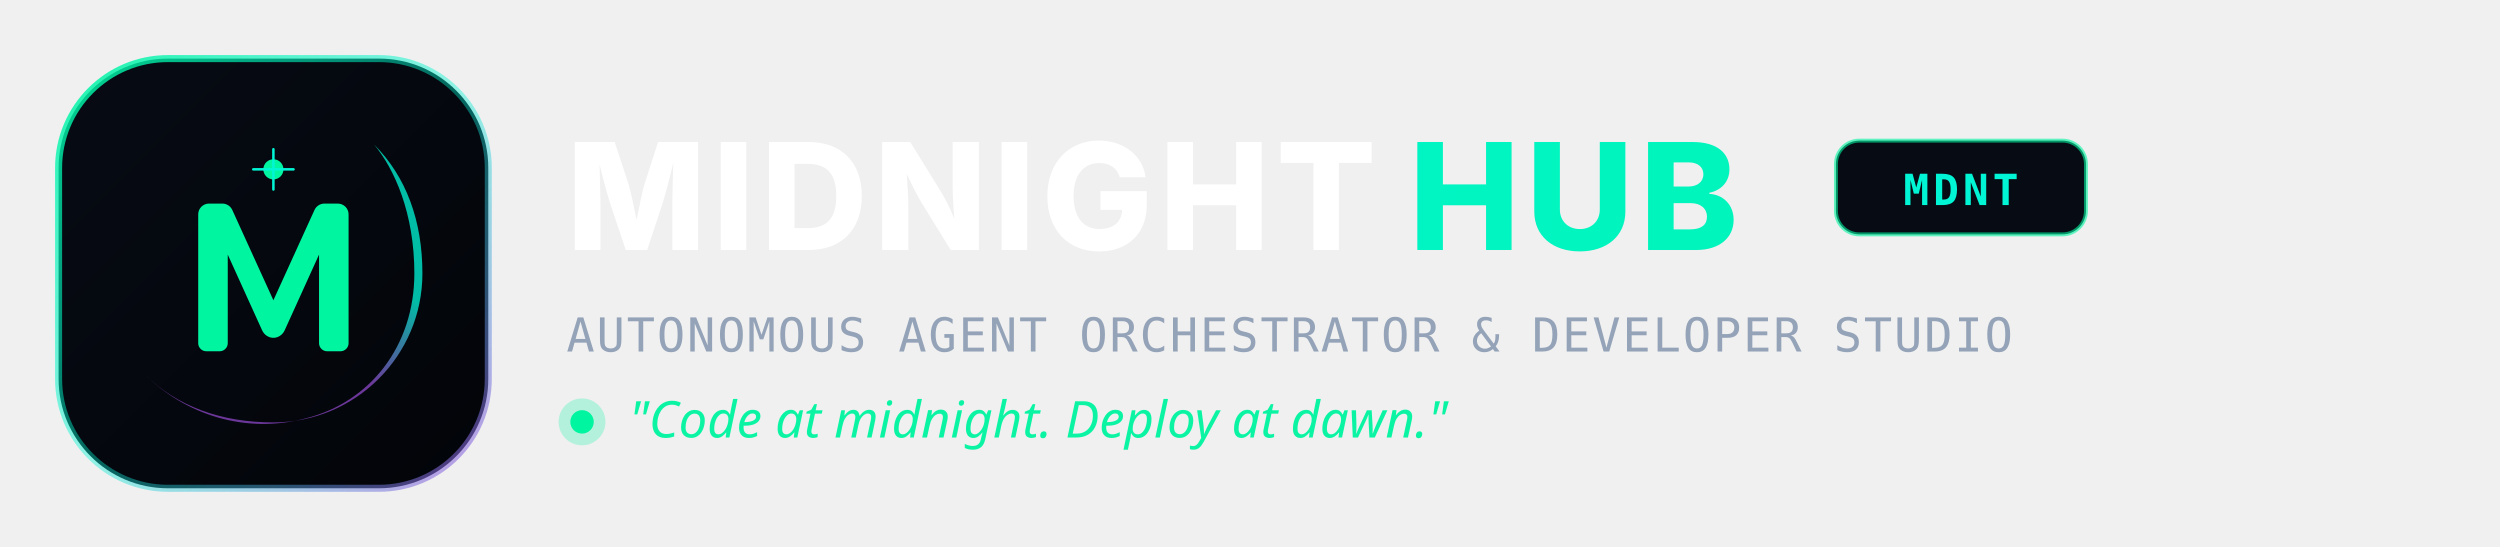
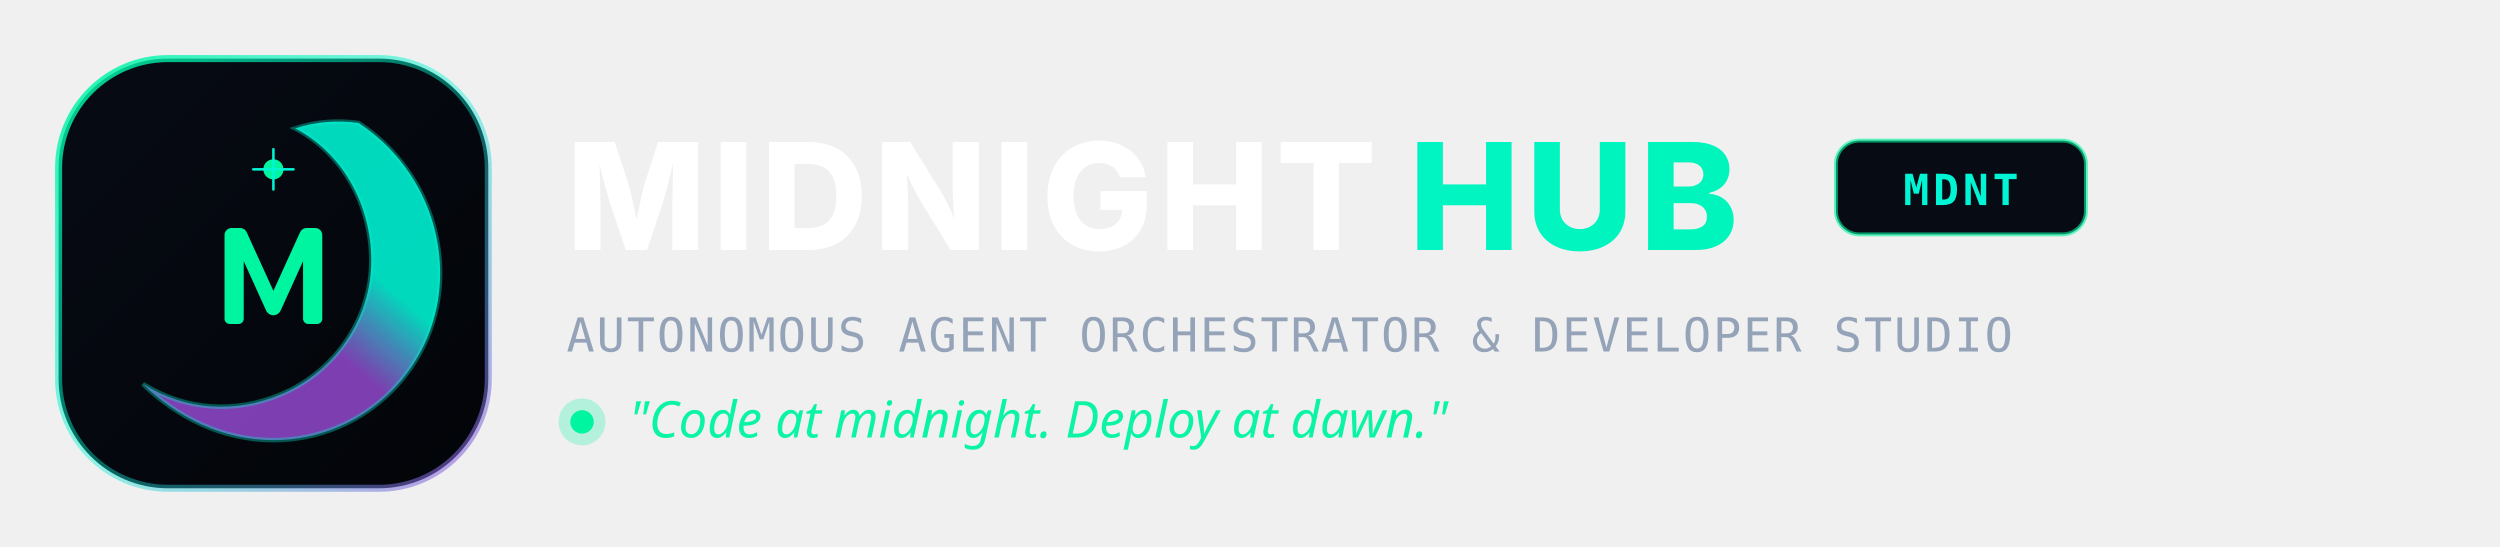
<svg xmlns="http://www.w3.org/2000/svg" viewBox="0 0 640 140" fill="none">
  <defs>
    <linearGradient id="hBgGradient" x1="0" y1="0" x2="110" y2="110" gradientUnits="userSpaceOnUse">
      <stop offset="0%" stop-color="#070B14" />
      <stop offset="100%" stop-color="#020408" />
    </linearGradient>
    <linearGradient id="hBorderGlow" x1="0" y1="0" x2="110" y2="110" gradientUnits="userSpaceOnUse">
      <stop offset="0%" stop-color="#00F5A0" stop-opacity="0.9" />
      <stop offset="50%" stop-color="#00F5D4" stop-opacity="0.4" />
      <stop offset="100%" stop-color="#9D4EDD" stop-opacity="0.6" />
    </linearGradient>
    <linearGradient id="hMonogramGrad" x1="20" y1="20" x2="90" y2="90" gradientUnits="userSpaceOnUse">
      <stop offset="0%" stop-color="#FFFFFF" />
      <stop offset="40%" stop-color="#00F5D4" />
      <stop offset="100%" stop-color="#00F5A0" />
    </linearGradient>
    <linearGradient id="hubTextGrad" x1="0" y1="0" x2="100%" y2="0" gradientUnits="userSpaceOnUse">
      <stop offset="0%" stop-color="#00F5D4" />
      <stop offset="100%" stop-color="#00F5A0" />
    </linearGradient>
    <linearGradient id="hCrescentGrad" x1="90" y1="20" x2="30" y2="90" gradientUnits="userSpaceOnUse">
      <stop offset="0%" stop-color="#00F5D4" stop-opacity="0.9" />
      <stop offset="100%" stop-color="#9D4EDD" stop-opacity="0.8" />
    </linearGradient>
  </defs>
  <g transform="translate(15, 15)">
    <rect width="110" height="110" rx="28" fill="url(#hBgGradient)" />
    <rect width="110" height="110" rx="28" stroke="url(#hBorderGlow)" stroke-width="1.8" />
    <g transform="scale(0.2148)">
-       <g transform="translate(-51.2 -51.2) scale(1.2)">
-         <path d="M356 128 C388 160 404 204 404 256 C404 337.7 337.7 404 256 404 C204 404 160 388 128 356 C168 396 228 416 288 400 C352 384 396 328 396 256 C396 196 376 152 356 128 Z" fill="url(#hCrescentGrad)" opacity="0.85" />
+       <g transform="translate(-20.48 -20.48) scale(1.08)">
+         <path d="M350 90 C405 126 440 188 440 256 C440 357.6 357.6 440 256 440 C200 440 150 415 112 378 C160 408 215 410 263 390 C324 365 364 306 364 242 C364 180 332 123 280 96 C304 88 328 87 350 90 Z" fill="url(#hCrescentGrad)" opacity="0.98" stroke="#00F5D4" stroke-width="5" stroke-opacity="0.35" />
      </g>
-       <g transform="translate(51.2 51.2) scale(0.8)">
+       <g transform="translate(122.88 122.88) scale(0.52)">
        <path d="M144 360 L144 168 C144 159.2 151.2 152 160 152 L180 152 C186.4 152 192.2 155.8 194.8 161.6 L256 296 L317.2 161.6 C319.8 155.8 325.6 152 332 152 L352 152 C360.8 152 368 159.2 368 168 L368 360 C368 366.6 362.6 372 356 372 L336 372 C329.4 372 324 366.6 324 360 L324 228 L272.8 340.8 C269.6 347.8 262.8 352 256 352 C249.2 352 242.4 347.8 239.2 340.8 L188 228 L188 360 C188 366.6 182.6 372 176 372 L156 372 C149.4 372 144 366.6 144 360 Z" fill="url(#hMonogramGrad)" />
      </g>
      <circle cx="256" cy="132" r="12" fill="#00F5A0" />
      <path d="M256 108 L256 156 M232 132 L280 132" stroke="#00F5D4" stroke-width="3" stroke-linecap="round" />
    </g>
  </g>
  <g transform="translate(145, 20)">
    <text x="0" y="44" font-family="'Space Grotesk', 'Plus Jakarta Sans', system-ui, -apple-system, sans-serif" font-weight="800" font-size="38" letter-spacing="1.5">
      <tspan fill="#FFFFFF">MIDNIGHT </tspan>
      <tspan fill="url(#hubTextGrad)">HUB</tspan>
    </text>
    <g transform="translate(325, 16)">
      <rect width="64" height="24" rx="6" fill="#070B14" stroke="#00F5A0" stroke-width="1" stroke-opacity="0.6" />
      <text x="32" y="16.5" font-family="'JetBrains Mono', monospace" font-size="11" font-weight="700" fill="#00F5D4" text-anchor="middle" letter-spacing="1">MDNT</text>
    </g>
    <text x="0" y="70" font-family="'JetBrains Mono', monospace" font-size="12" font-weight="500" fill="#94A3B8" letter-spacing="0.5">
      AUTONOMOUS AGENT ORCHESTRATOR &amp; DEVELOPER STUDIO
    </text>
    <g transform="translate(0, 92)">
      <circle cx="4" cy="-4" r="3" fill="#00F5A0" />
      <circle cx="4" cy="-4" r="6" fill="#00F5A0" opacity="0.25" />
      <text x="16" y="0" font-family="'Space Grotesk', 'Plus Jakarta Sans', sans-serif" font-style="italic" font-size="13" font-weight="500" fill="#00F5A0" opacity="0.95">
        "Code at midnight. Deploy at dawn."
      </text>
    </g>
  </g>
</svg>
